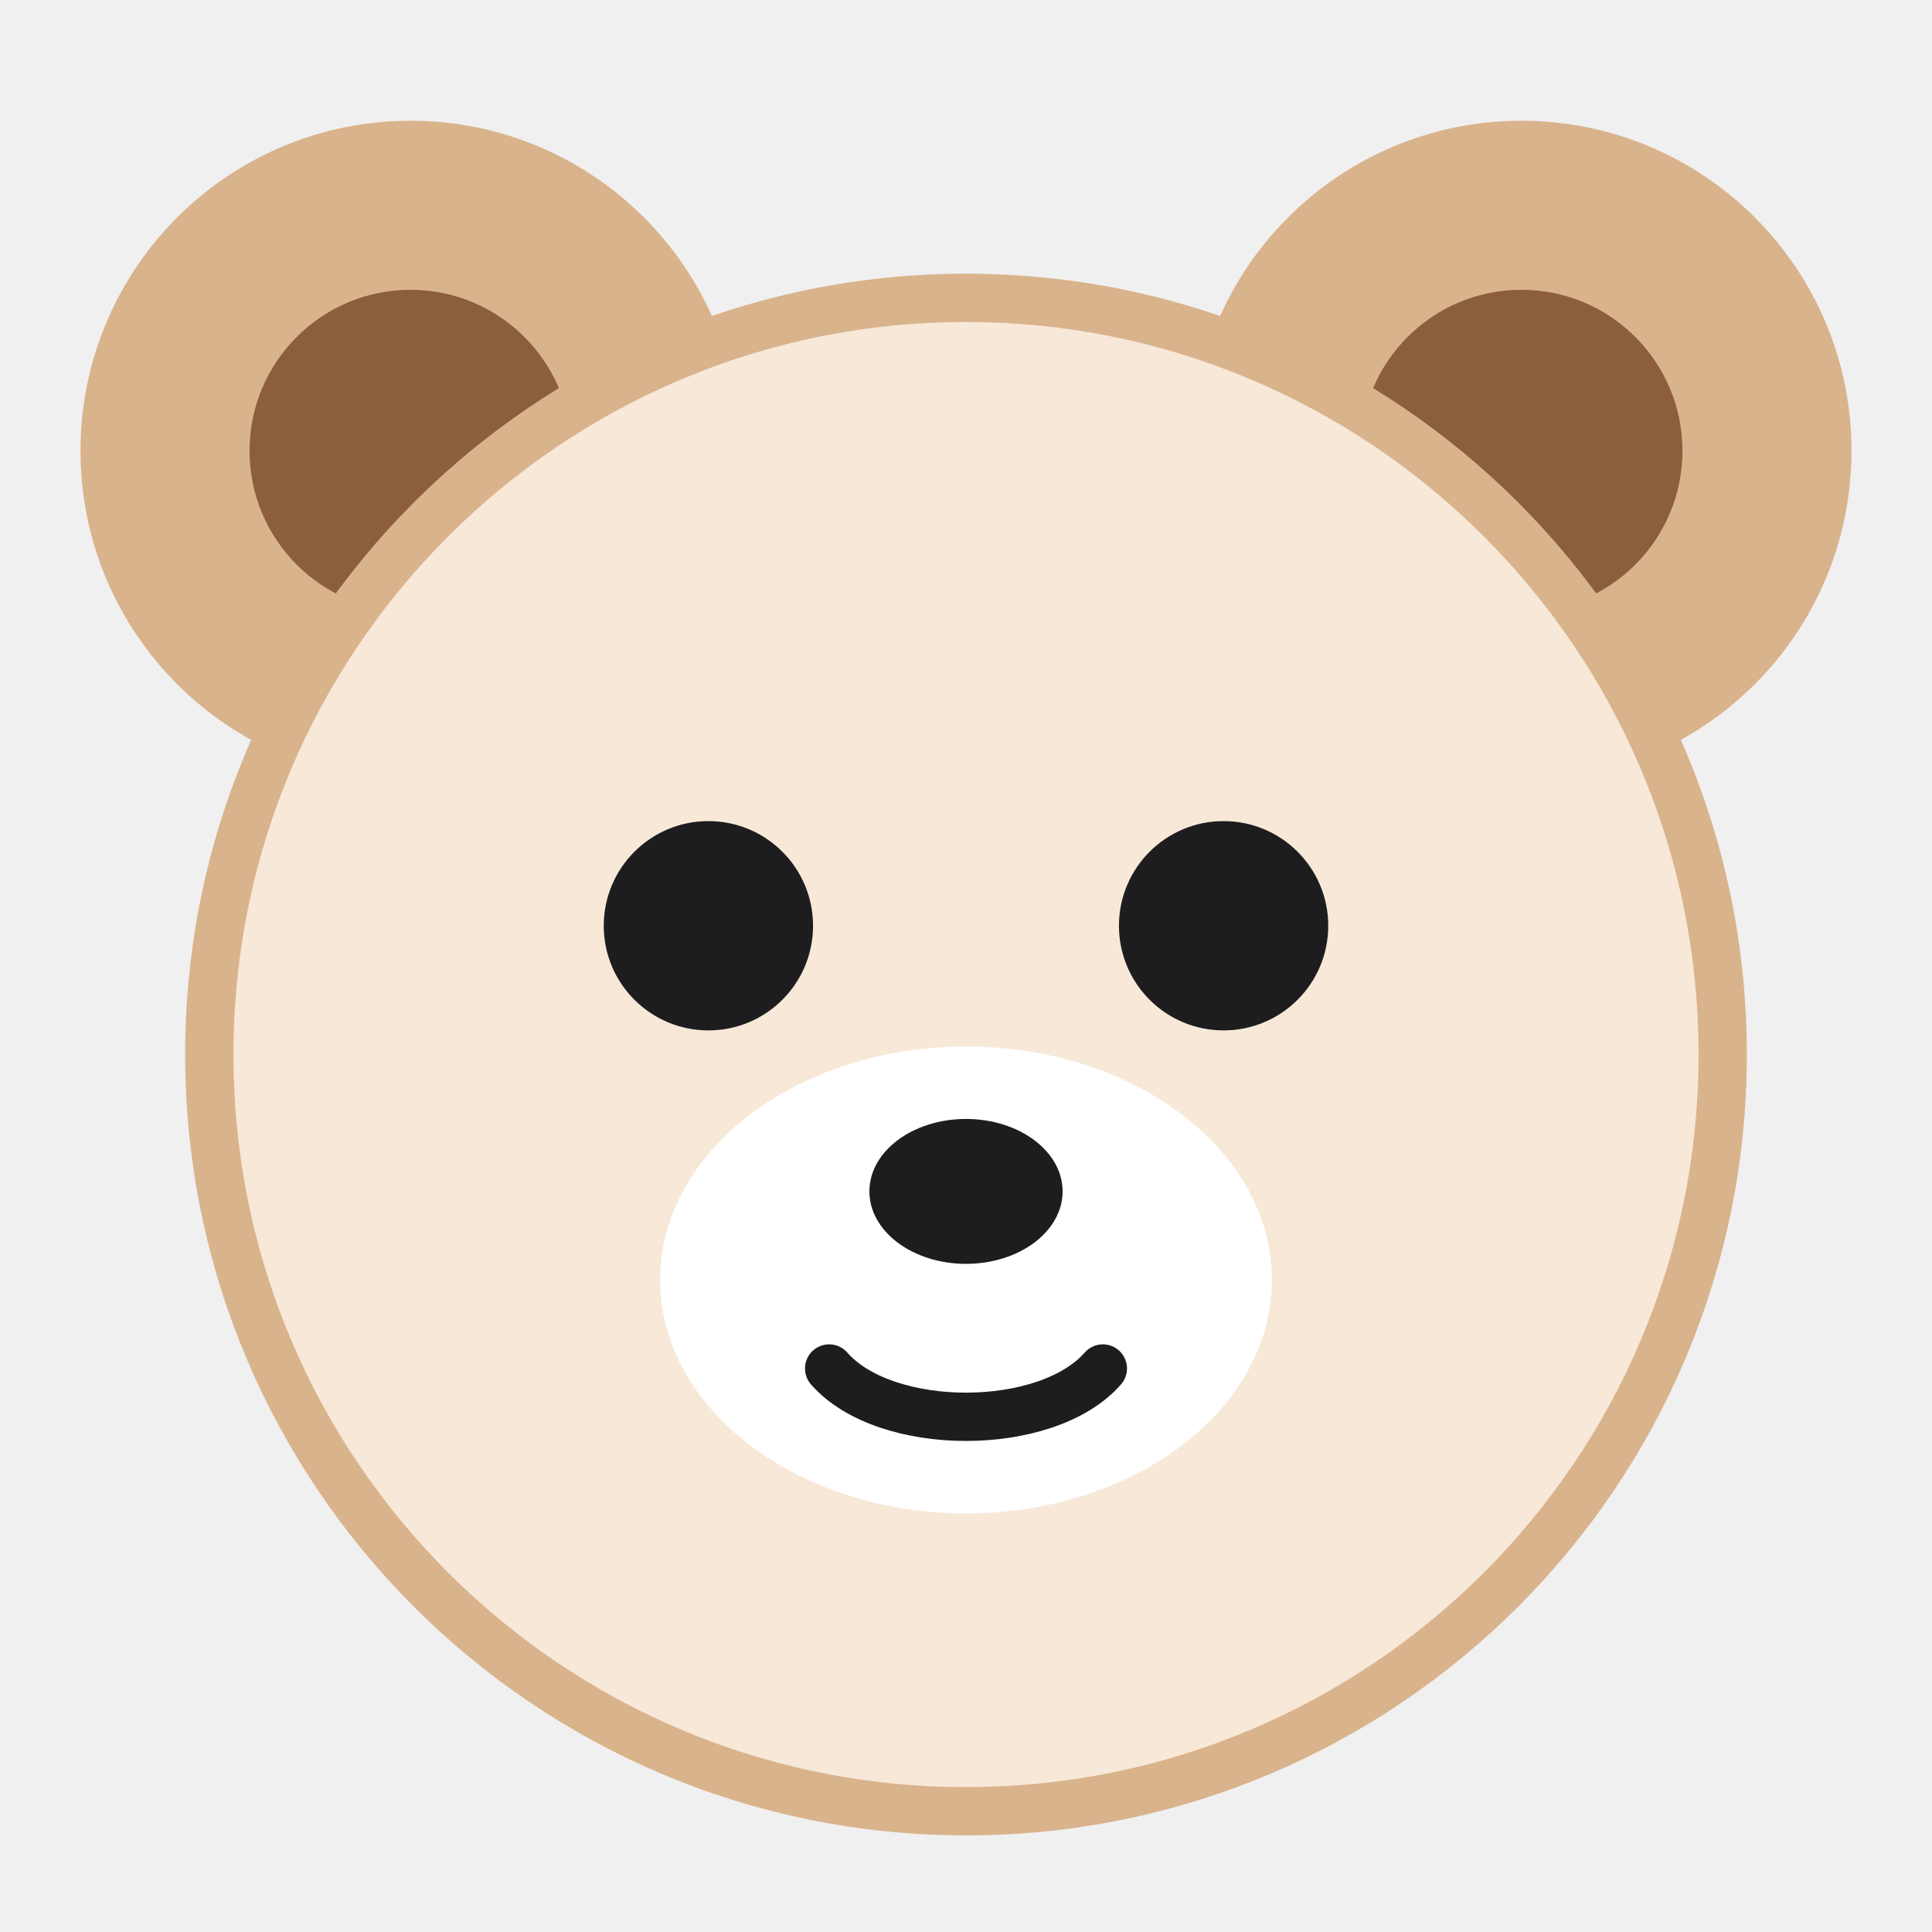
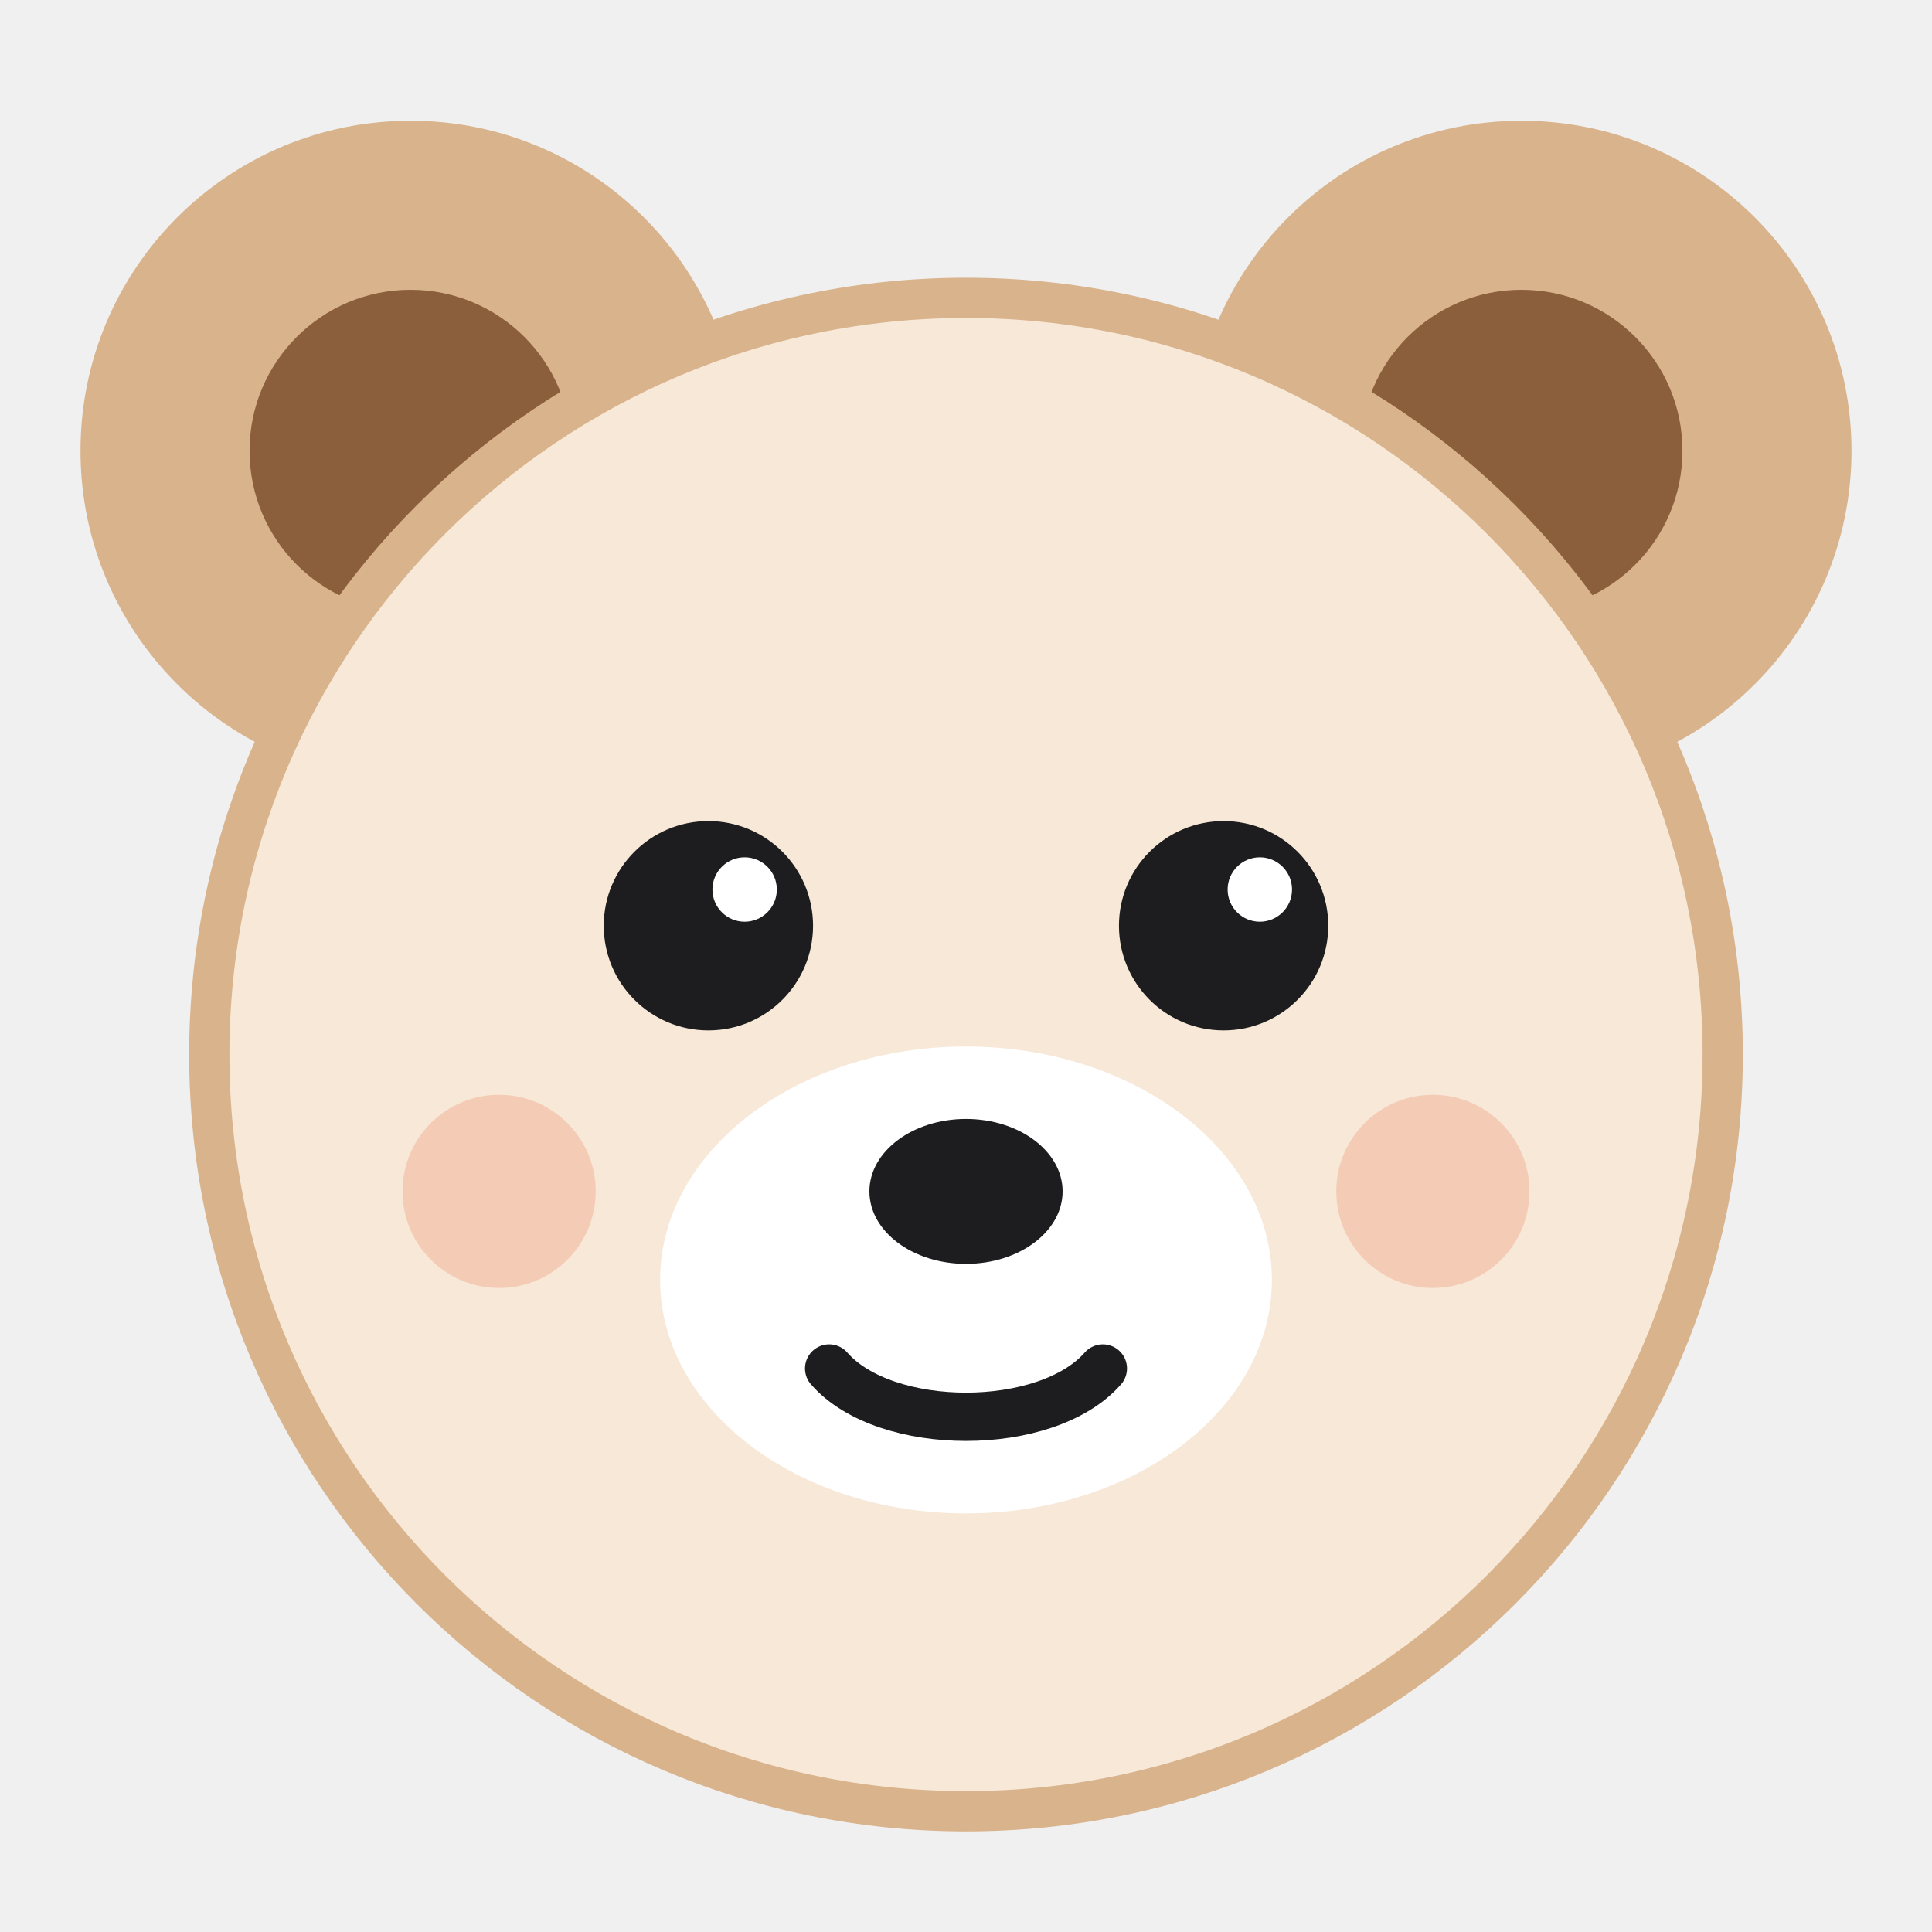
<svg xmlns="http://www.w3.org/2000/svg" width="512" height="512" viewBox="16 36 480 460" fill="none">
  <circle cx="118" cy="138" r="82" fill="#D9B38C" />
  <circle cx="394" cy="138" r="82" fill="#D9B38C" />
  <circle cx="118" cy="138" r="40" fill="#8B5E3C" />
  <circle cx="394" cy="138" r="40" fill="#8B5E3C" />
-   <circle cx="256" cy="288" r="188" fill="#F7E8D8" stroke="#D9B38C" stroke-width="12" />
+   <circle cx="256" cy="288" r="188" fill="#F7E8D8" stroke="#D9B38C" stroke-width="10" />
  <circle cx="192" cy="256" r="26" fill="#1D1D1F" />
  <circle cx="320" cy="256" r="26" fill="#1D1D1F" />
+   <circle cx="201" cy="247" r="8" fill="#FFFFFF" />
+   <circle cx="329" cy="247" r="8" fill="#FFFFFF" />
+   <circle cx="140" cy="322" r="24" fill="#F2B49B" fill-opacity=".55" />
+   <circle cx="372" cy="322" r="24" fill="#F2B49B" fill-opacity=".55" />
  <ellipse cx="256" cy="344" rx="76" ry="58" fill="#FFFFFF" />
  <ellipse cx="256" cy="322" rx="24" ry="18" fill="#1D1D1F" />
  <path d="M222 366c14 16 54 16 68 0" stroke="#1D1D1F" stroke-width="12" stroke-linecap="round" />
</svg>
